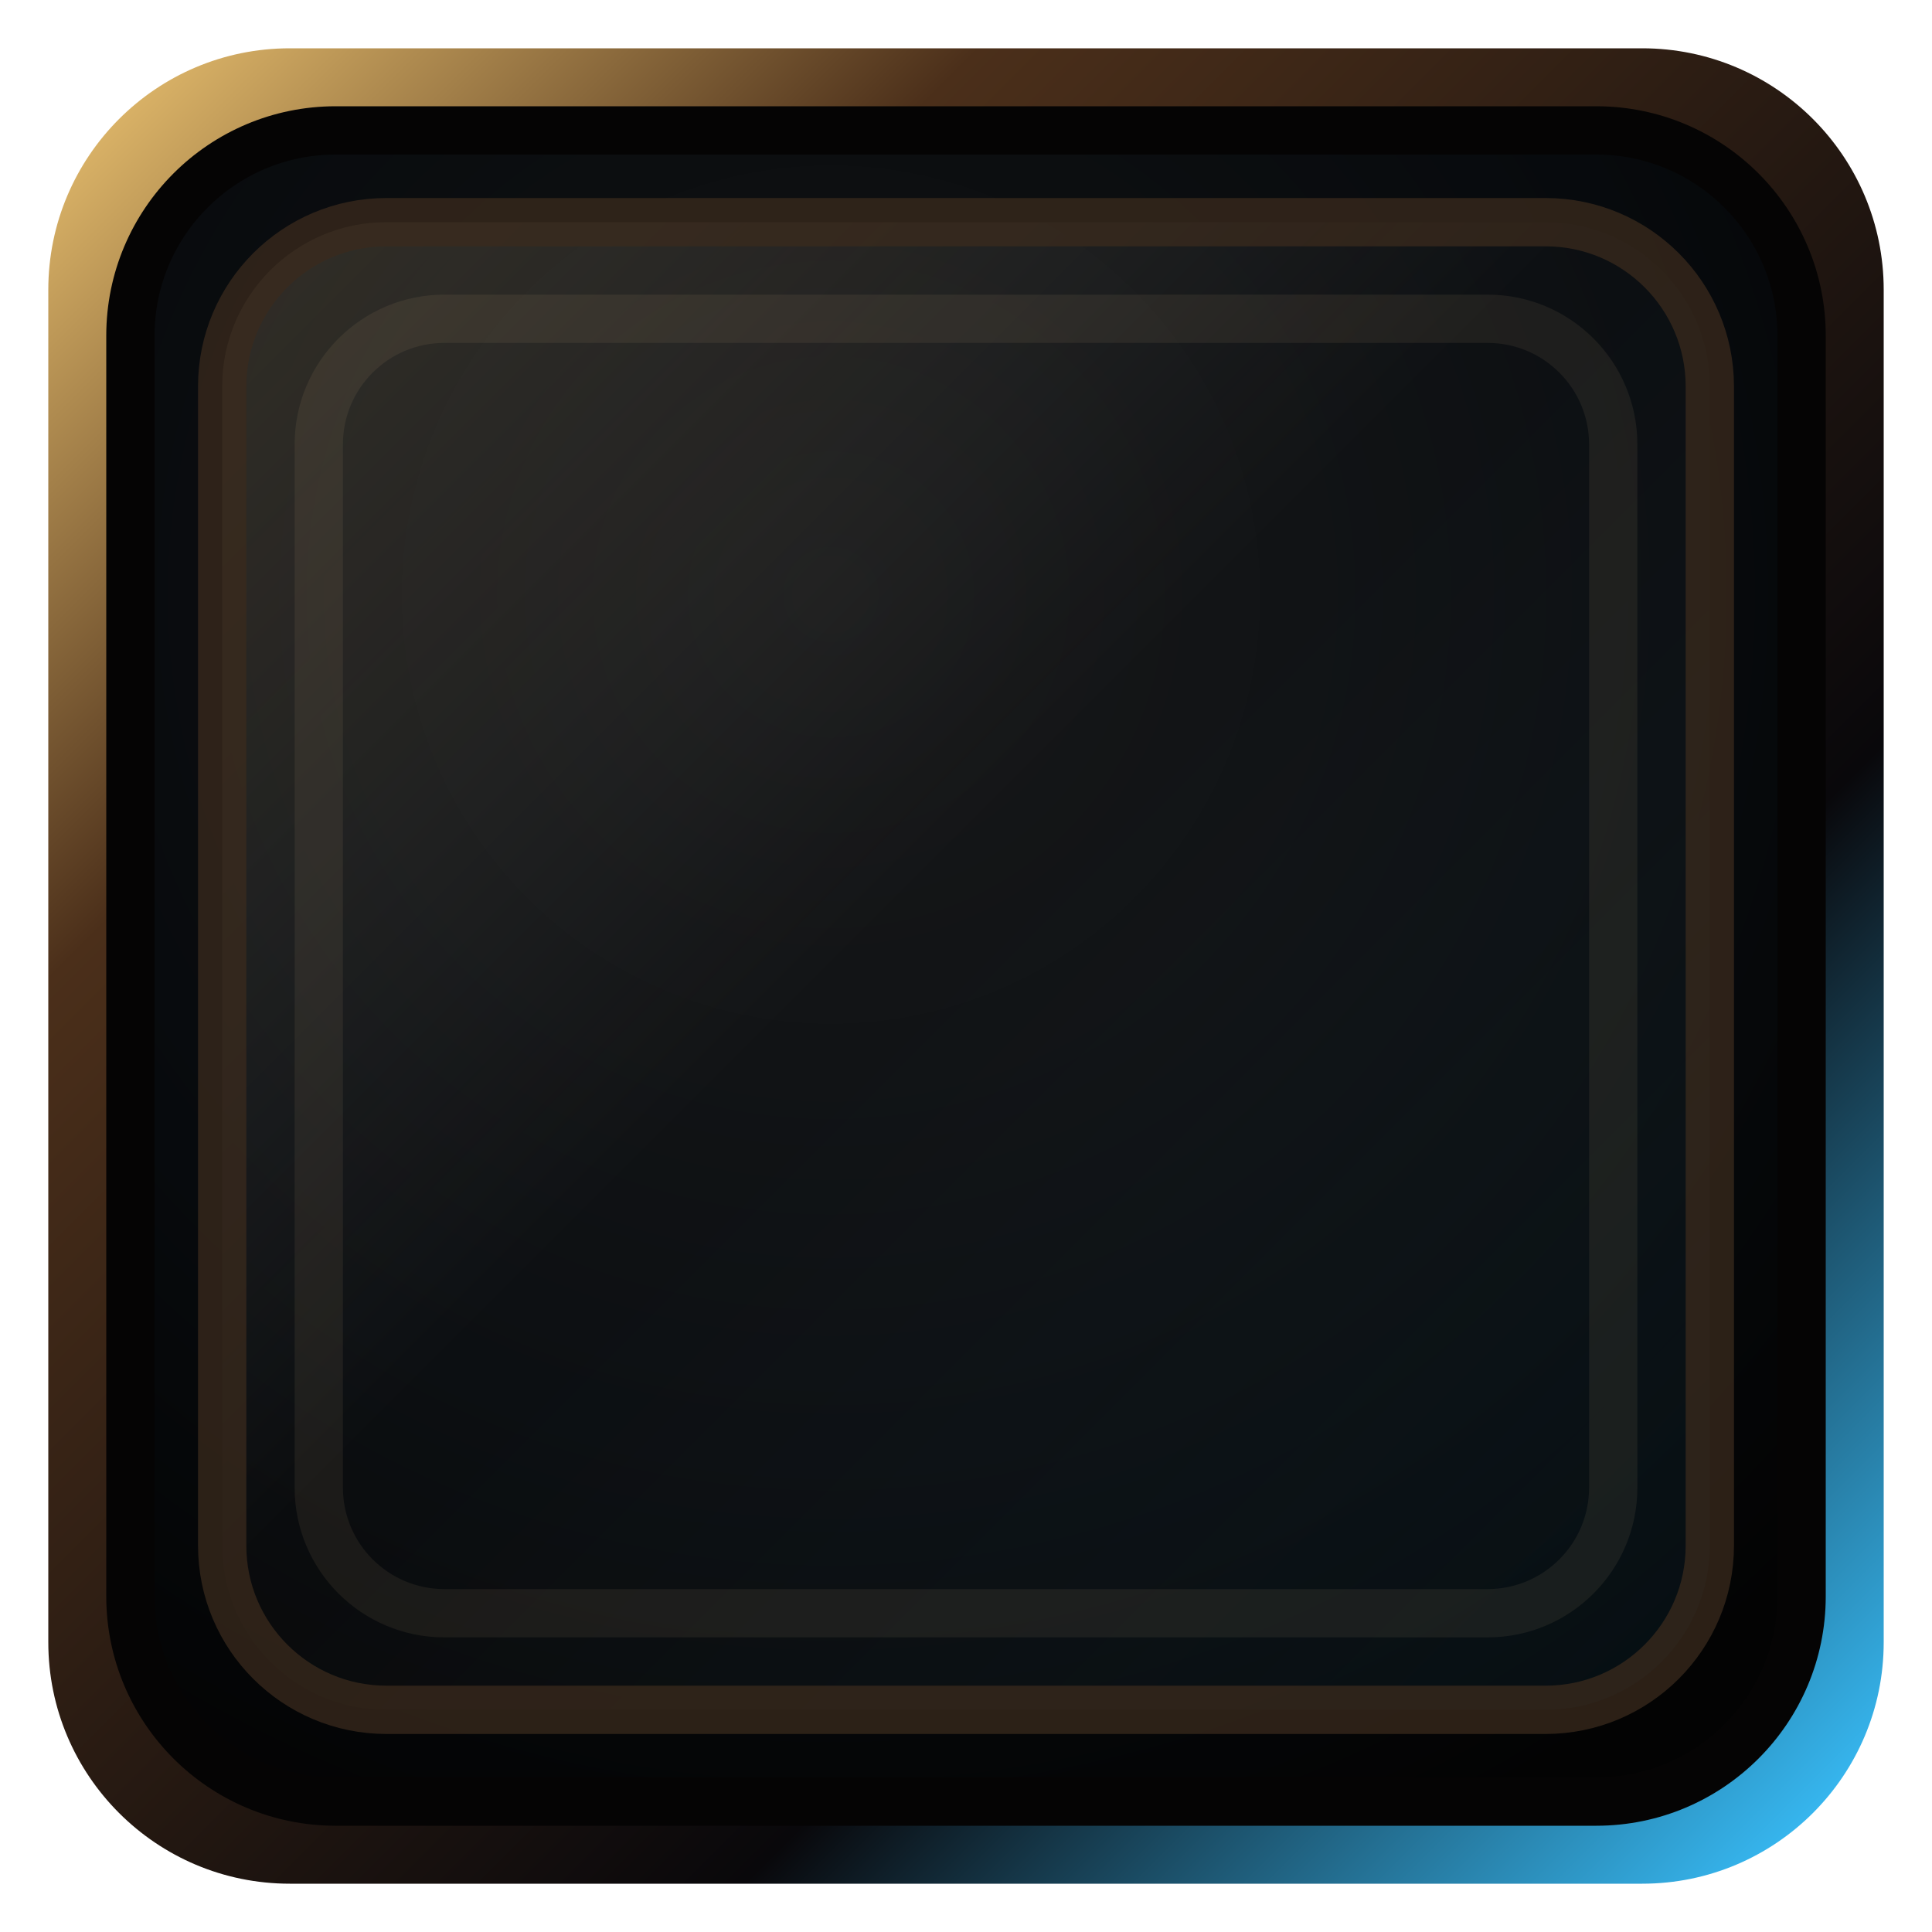
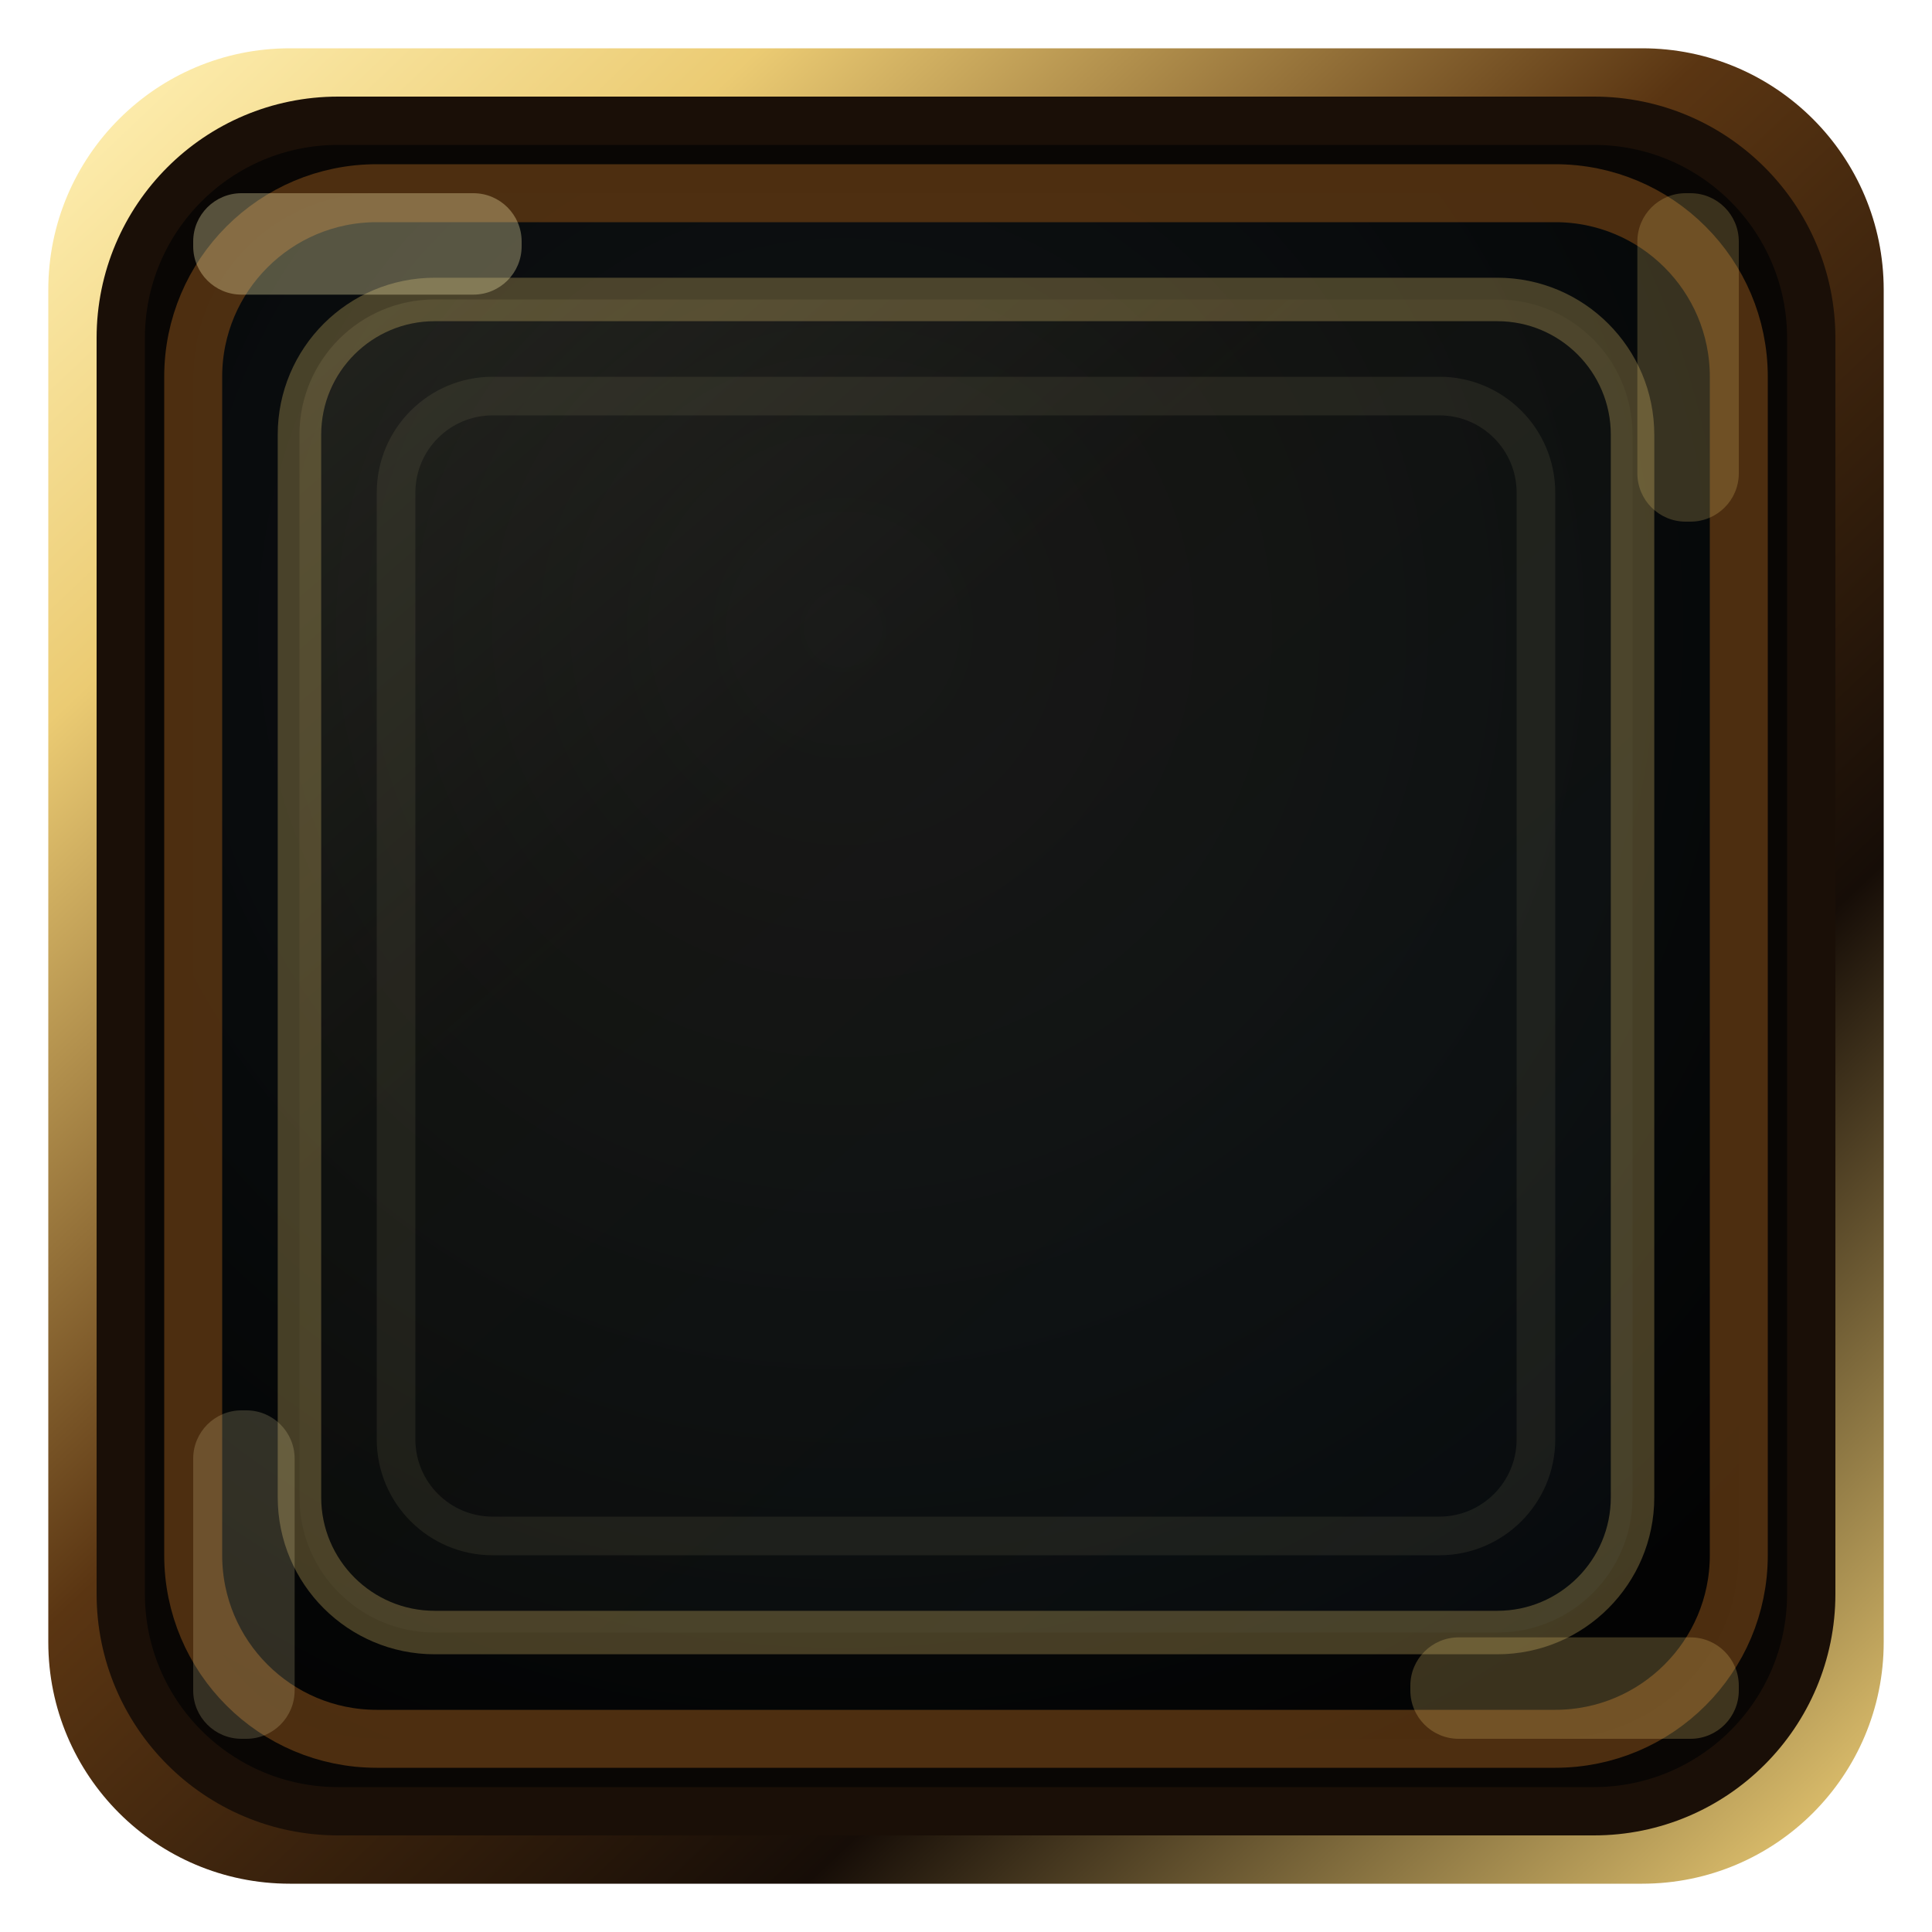
<svg xmlns="http://www.w3.org/2000/svg" width="40" height="40" viewBox="0 0 40 40" fill="none">
  <defs>
-     <linearGradient id="arcanaRim" x1="2" y1="2" x2="38" y2="38" gradientUnits="userSpaceOnUse">
-       <stop offset="0" stop-color="#E0B86A" />
-       <stop offset="0.24" stop-color="#4B2F1A" />
-       <stop offset="0.7" stop-color="#09080B" />
-       <stop offset="1" stop-color="#38BDF8" />
+     <linearGradient id="outerGold" x1="2" y1="1" x2="38" y2="39" gradientUnits="userSpaceOnUse">
+       <stop offset="0" stop-color="#FFF0B3" />
+       <stop offset="0.18" stop-color="#EBCB73" />
+       <stop offset="0.44" stop-color="#5A3512" />
+       <stop offset="0.72" stop-color="#160D07" />
+       <stop offset="1" stop-color="#EBCB73" />
    </linearGradient>
    <radialGradient id="arcanaCore" cx="0.42" cy="0.28" r="0.82">
-       <stop offset="0" stop-color="#121314" />
-       <stop offset="0.62" stop-color="#070A0D" />
+       <stop offset="0" stop-color="#111315" />
+       <stop offset="0.62" stop-color="#070A0B" />
      <stop offset="1" stop-color="#030303" />
    </radialGradient>
-     <linearGradient id="arcanaGlaze" x1="6" y1="6" x2="34" y2="34" gradientUnits="userSpaceOnUse">
-       <stop offset="0" stop-color="#F3D19A" stop-opacity="0.16" />
-       <stop offset="0.46" stop-color="#FFFFFF" stop-opacity="0.018" />
-       <stop offset="1" stop-color="#38BDF8" stop-opacity="0.06" />
+     <linearGradient id="goldPlate" x1="7" y1="5" x2="33" y2="35" gradientUnits="userSpaceOnUse">
+       <stop offset="0" stop-color="#FFF0B3" stop-opacity="0.10" />
+       <stop offset="0.36" stop-color="#EBCB73" stop-opacity="0.035" />
+       <stop offset="1" stop-color="#60A5FA" stop-opacity="0.04" />
    </linearGradient>
  </defs>
-   <rect x="1" y="1" width="38" height="38" rx="5" fill="url(#arcanaRim)" />
-   <rect x="2.7" y="2.7" width="34.6" height="34.6" rx="4.25" fill="url(#arcanaCore)" stroke="#050404" stroke-width="1" />
-   <rect x="4.6" y="4.6" width="30.8" height="30.8" rx="3.4" fill="url(#arcanaGlaze)" stroke="#3A2A1D" stroke-opacity="0.74" stroke-width="1" />
-   <rect x="6.6" y="6.6" width="26.8" height="26.8" rx="2.6" stroke="#F3D19A" stroke-opacity="0.075" stroke-width="1" />
+   <rect x="1" y="1" width="38" height="38" rx="5" fill="url(#outerGold)" />
+   <rect x="2.5" y="2.5" width="35" height="35" rx="4.5" fill="#090604" stroke="#1A0F07" stroke-width="1" />
+   <rect x="4" y="4" width="32" height="32" rx="3.8" fill="url(#arcanaCore)" stroke="#5A3512" stroke-opacity="0.85" stroke-width="1.2" />
+   <rect x="6.2" y="6.2" width="27.6" height="27.6" rx="2.8" fill="url(#goldPlate)" stroke="#EBCB73" stroke-opacity="0.28" stroke-width="0.9" />
+   <rect x="8.2" y="8.2" width="23.6" height="23.6" rx="2" stroke="#FFF0B3" stroke-opacity="0.075" stroke-width="0.8" />
+   <rect x="4" y="4" width="6.8" height="2.1" rx="1" fill="#FFF0B3" fill-opacity="0.32" />
+   <rect x="29.2" y="33.9" width="6.8" height="2.1" rx="1" fill="#EBCB73" fill-opacity="0.24" />
+   <rect x="33.9" y="4" width="2.1" height="6.8" rx="1" fill="#EBCB73" fill-opacity="0.22" />
+   <rect x="4" y="29.2" width="2.1" height="6.8" rx="1" fill="#FFF0B3" fill-opacity="0.18" />
</svg>
